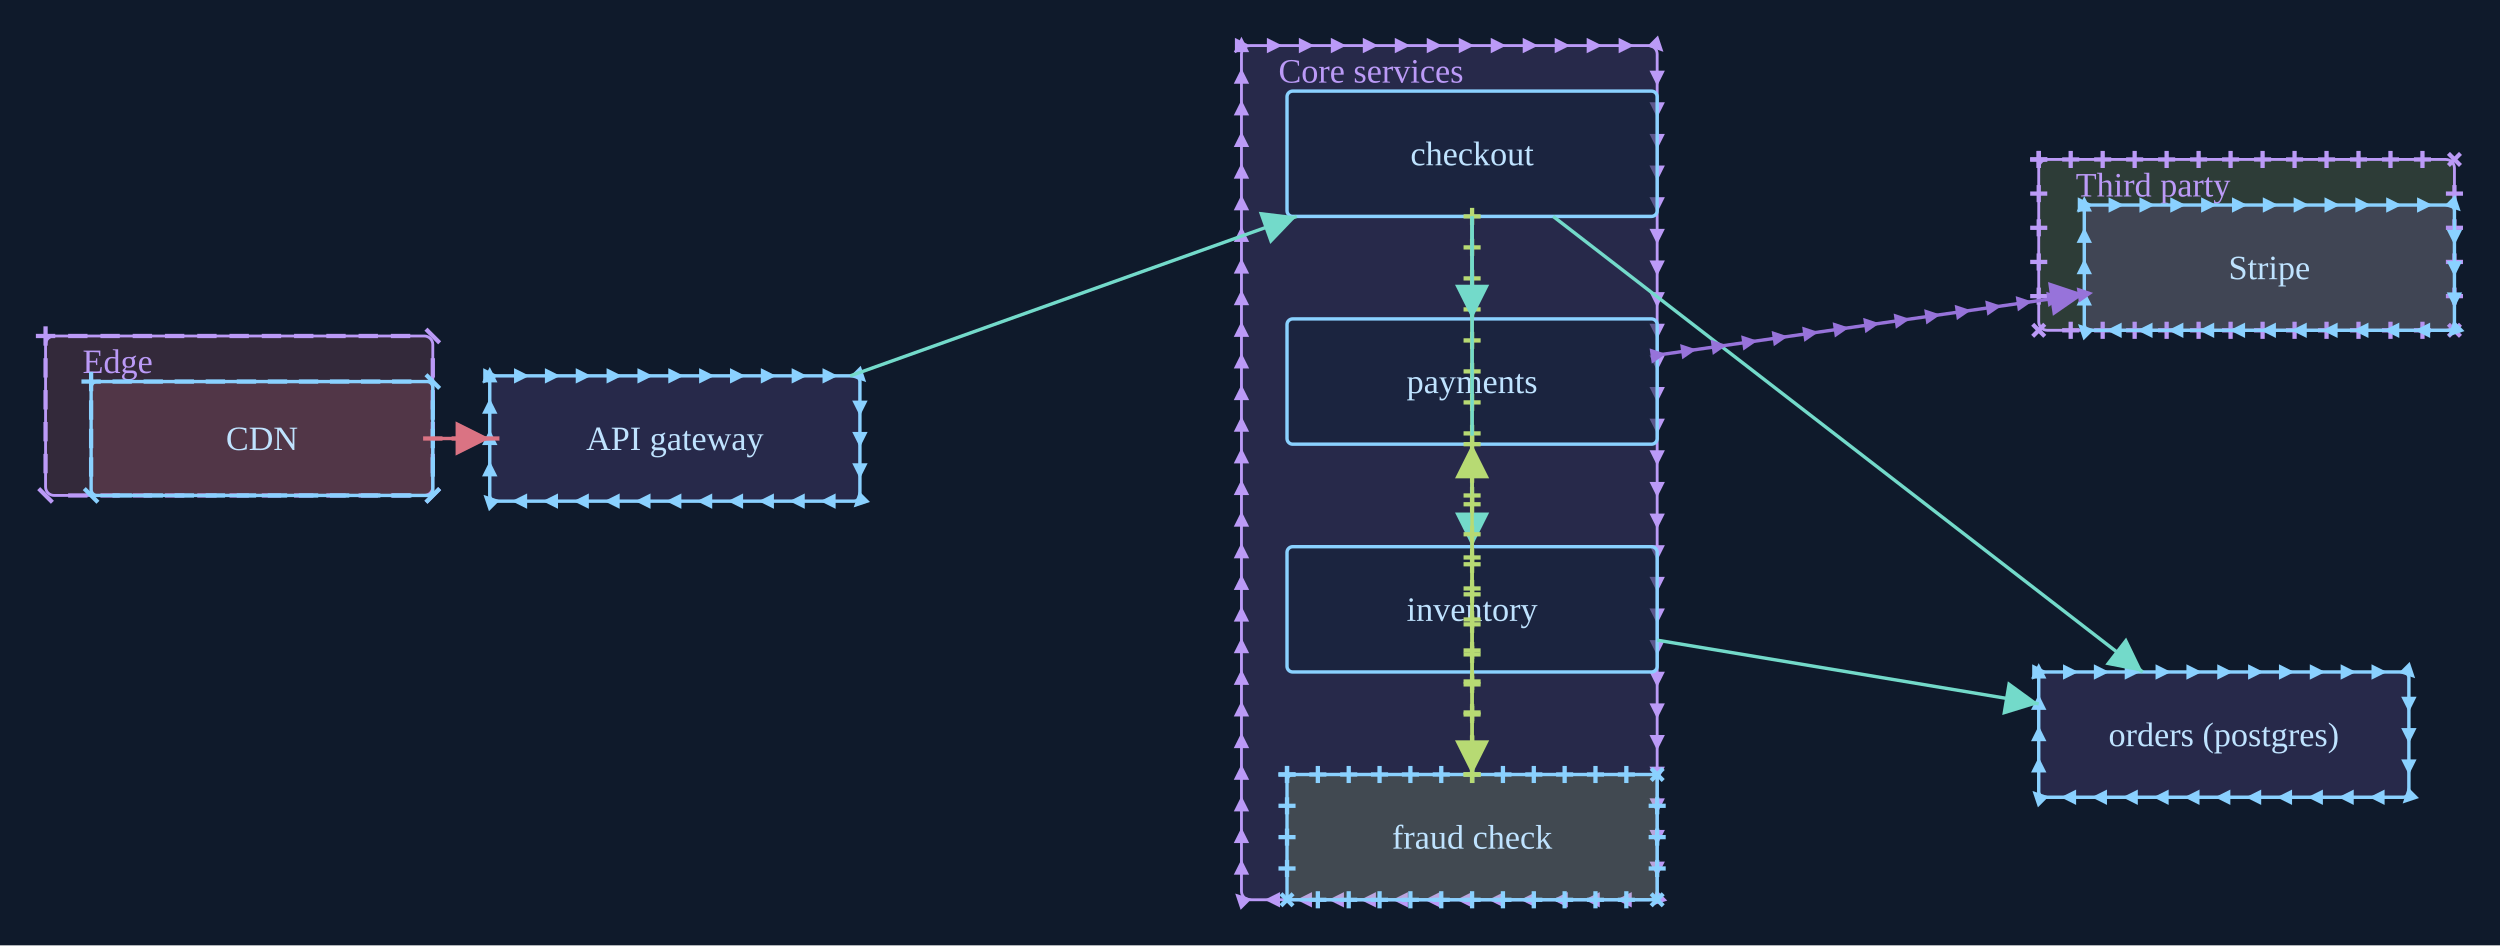
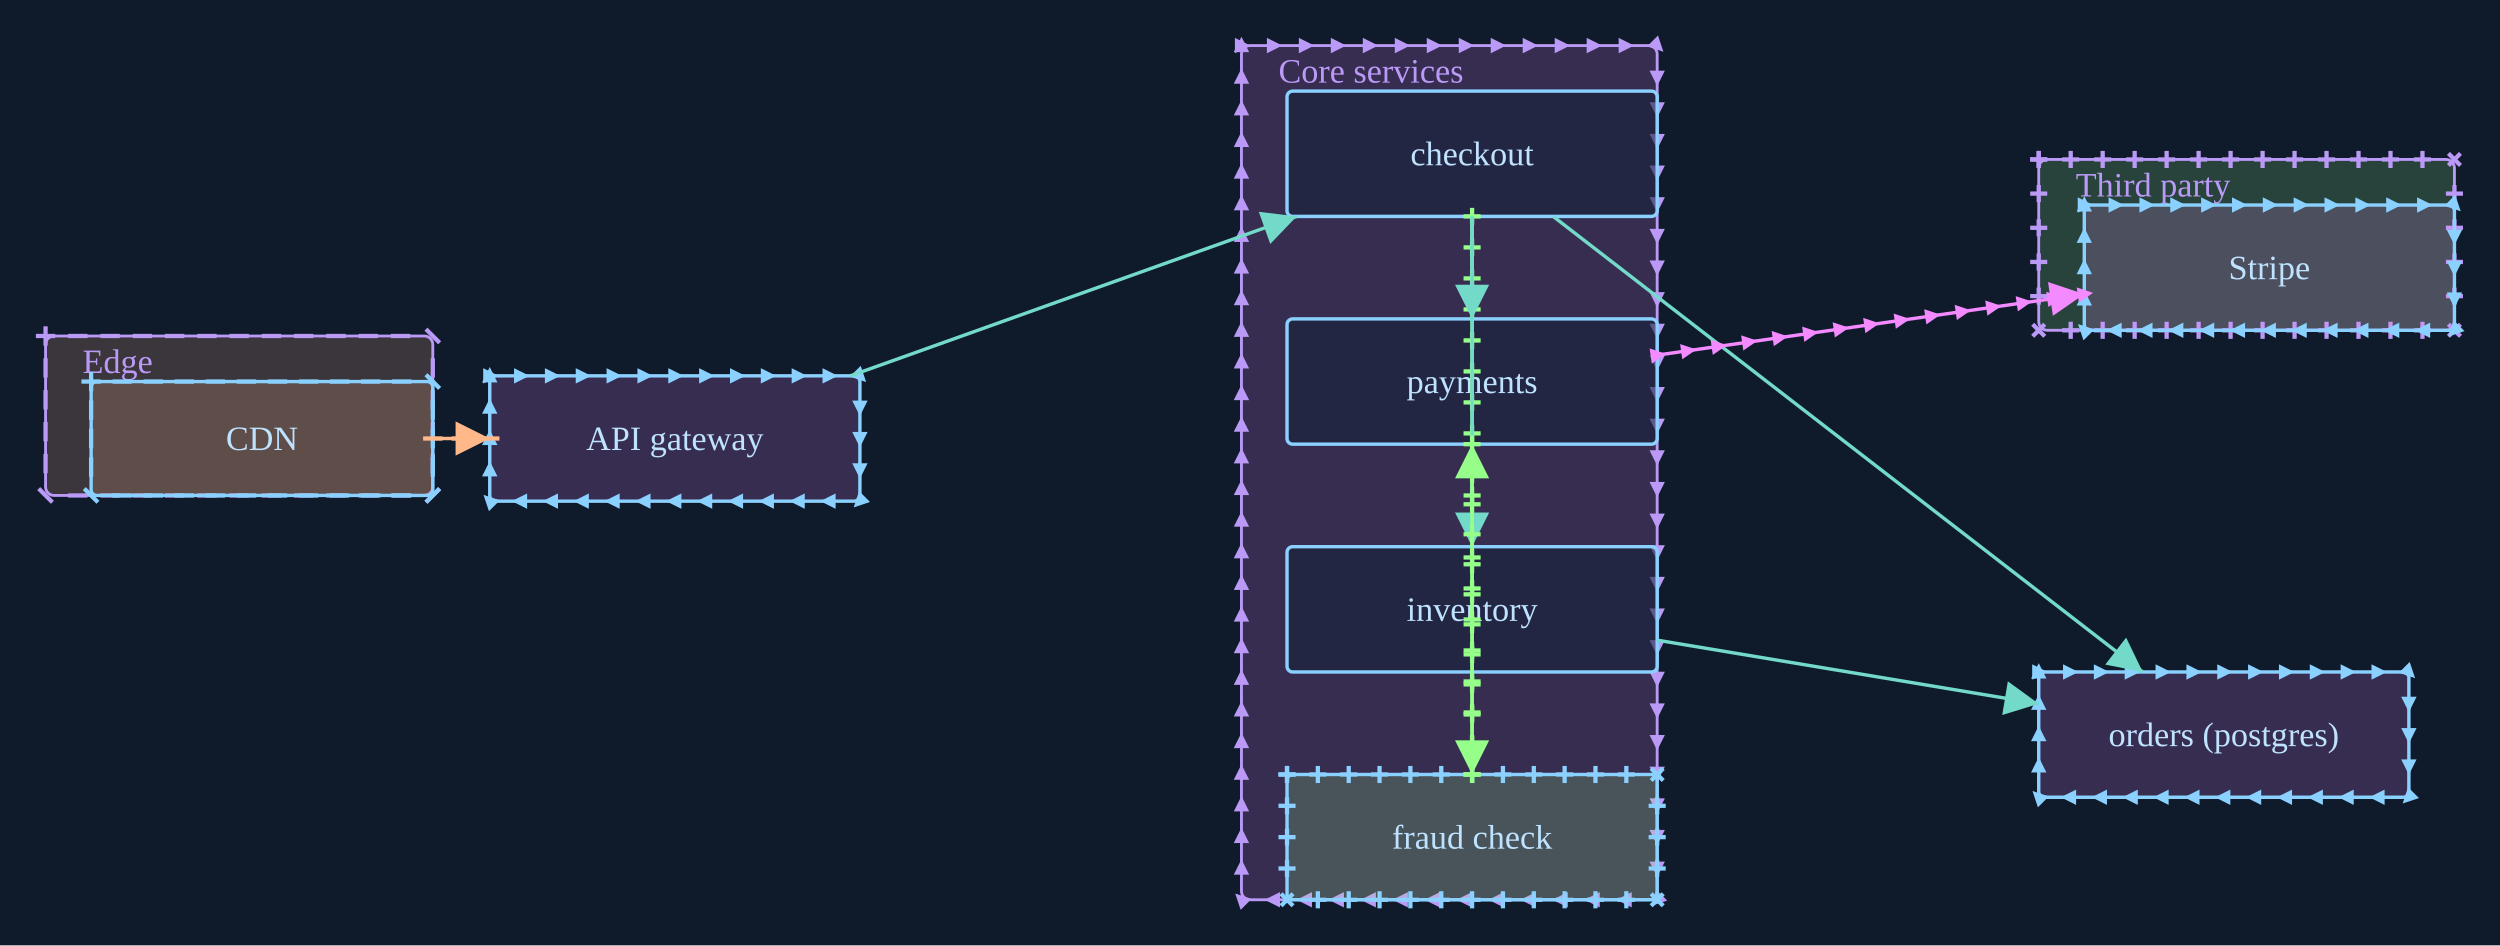
<svg xmlns="http://www.w3.org/2000/svg" viewBox="-116.00 4.00 878.00 332.00" width="878.00" height="332.00">
  <defs>
    <marker id="ah-filled" markerWidth="10" markerHeight="10" refX="10" refY="5" orient="auto">
      <path d="M0,0 L10,5 L0,10 Z" fill="context-stroke" stroke="none" />
    </marker>
  </defs>
  <defs>
    <marker id="ag-glyph-4-8ad1ff" viewBox="-4.50 -4.50 9.00 9.00" markerWidth="9.00" markerHeight="9.00" markerUnits="userSpaceOnUse" refX="0" refY="0" orient="auto" fill="#8ad1ff" stroke="#8ad1ff">
      <path d="M -3,0 L 3,0 M 0,-3 L 0,3" fill="none" stroke-width="1.5" />
    </marker>
-     <marker id="ag-glyph-4-b7da73" viewBox="-4.50 -4.50 9.00 9.00" markerWidth="9.00" markerHeight="9.00" markerUnits="userSpaceOnUse" refX="0" refY="0" orient="auto" fill="#b7da73" stroke="#b7da73">
+     <marker id="ag-glyph-4-96ff8a" viewBox="-4.50 -4.50 9.00 9.00" markerWidth="9.00" markerHeight="9.00" markerUnits="userSpaceOnUse" refX="0" refY="0" orient="auto" fill="#96ff8a" stroke="#96ff8a">
      <path d="M -3,0 L 3,0 M 0,-3 L 0,3" fill="none" stroke-width="1.5" />
    </marker>
    <marker id="ag-glyph-4-bb9af7" viewBox="-4.50 -4.50 9.00 9.00" markerWidth="9.00" markerHeight="9.00" markerUnits="userSpaceOnUse" refX="0" refY="0" orient="auto" fill="#bb9af7" stroke="#bb9af7">
      <path d="M -3,0 L 3,0 M 0,-3 L 0,3" fill="none" stroke-width="1.5" />
    </marker>
    <marker id="ag-glyph-5-8ad1ff" viewBox="-4.50 -4.50 9.00 9.00" markerWidth="9.00" markerHeight="9.00" markerUnits="userSpaceOnUse" refX="0" refY="0" orient="auto" fill="#8ad1ff" stroke="#8ad1ff">
      <path d="M -3.4,0 L 3.4,0" fill="none" stroke-width="1.5" />
    </marker>
    <marker id="ag-glyph-5-bb9af7" viewBox="-4.50 -4.50 9.00 9.00" markerWidth="9.00" markerHeight="9.00" markerUnits="userSpaceOnUse" refX="0" refY="0" orient="auto" fill="#bb9af7" stroke="#bb9af7">
      <path d="M -3.4,0 L 3.4,0" fill="none" stroke-width="1.5" />
    </marker>
-     <marker id="ag-glyph-5-da7383" viewBox="-4.50 -4.50 9.00 9.00" markerWidth="9.00" markerHeight="9.00" markerUnits="userSpaceOnUse" refX="0" refY="0" orient="auto" fill="#da7383" stroke="#da7383">
+     <marker id="ag-glyph-5-ffb88a" viewBox="-4.50 -4.50 9.00 9.00" markerWidth="9.00" markerHeight="9.00" markerUnits="userSpaceOnUse" refX="0" refY="0" orient="auto" fill="#ffb88a" stroke="#ffb88a">
      <path d="M -3.4,0 L 3.4,0" fill="none" stroke-width="1.5" />
    </marker>
    <marker id="ag-glyph-6-8ad1ff" viewBox="-4.50 -4.50 9.00 9.00" markerWidth="9.00" markerHeight="9.00" markerUnits="userSpaceOnUse" refX="0" refY="0" orient="auto" fill="#8ad1ff" stroke="#8ad1ff">
      <path d="M 3.1,0 L -2.3,2.7 L -2.3,-2.7 Z" stroke="none" />
    </marker>
-     <marker id="ag-glyph-6-9773da" viewBox="-4.50 -4.50 9.00 9.00" markerWidth="9.00" markerHeight="9.00" markerUnits="userSpaceOnUse" refX="0" refY="0" orient="auto" fill="#9773da" stroke="#9773da">
+     <marker id="ag-glyph-6-bb9af7" viewBox="-4.50 -4.50 9.00 9.00" markerWidth="9.00" markerHeight="9.00" markerUnits="userSpaceOnUse" refX="0" refY="0" orient="auto" fill="#bb9af7" stroke="#bb9af7">
      <path d="M 3.1,0 L -2.3,2.7 L -2.3,-2.7 Z" stroke="none" />
    </marker>
-     <marker id="ag-glyph-6-bb9af7" viewBox="-4.50 -4.50 9.00 9.00" markerWidth="9.00" markerHeight="9.00" markerUnits="userSpaceOnUse" refX="0" refY="0" orient="auto" fill="#bb9af7" stroke="#bb9af7">
+     <marker id="ag-glyph-6-f38aff" viewBox="-4.50 -4.50 9.00 9.00" markerWidth="9.00" markerHeight="9.00" markerUnits="userSpaceOnUse" refX="0" refY="0" orient="auto" fill="#f38aff" stroke="#f38aff">
      <path d="M 3.1,0 L -2.3,2.7 L -2.3,-2.7 Z" stroke="none" />
    </marker>
  </defs>
  <rect x="-116.00" y="4.00" width="878.00" height="332.00" fill="#0f1a2b" />
  <g id="group-edge" data-element-id="edge" data-kind="group">
-     <rect x="-100.00" y="122.00" width="136.00" height="56.00" rx="3.00" fill="#da7383" fill-opacity="0.18" stroke="#bb9af7" stroke-width="1.00" />
+     <rect x="-100.00" y="122.00" width="136.00" height="56.00" rx="3.00" fill="#ffb88a" fill-opacity="0.18" stroke="#bb9af7" stroke-width="1.00" />
    <path d="M -100.00,122.00 L -88.67,122.00 L -77.33,122.00 L -66.00,122.00 L -54.67,122.00 L -43.33,122.00 L -32.00,122.00 L -20.67,122.00 L -9.33,122.00 L 2.00,122.00 L 13.33,122.00 L 24.67,122.00 L 36.00,122.00 L 36.00,133.20 L 36.00,144.40 L 36.00,155.60 L 36.00,166.80 L 36.00,178.00 L 24.67,178.00 L 13.33,178.00 L 2.00,178.00 L -9.33,178.00 L -20.67,178.00 L -32.00,178.00 L -43.33,178.00 L -54.67,178.00 L -66.00,178.00 L -77.33,178.00 L -88.67,178.00 L -100.00,178.00 L -100.00,166.80 L -100.00,155.60 L -100.00,144.40 L -100.00,133.20 L -100.00,122.00" fill="none" stroke="none" marker-start="url(#ag-glyph-5-bb9af7)" marker-mid="url(#ag-glyph-5-bb9af7)" marker-end="url(#ag-glyph-5-bb9af7)" />
    <text x="-87.00" y="135.00" text-anchor="start" fill="#bb9af7">
      <tspan x="-87.00" dy="0">Edge</tspan>
    </text>
  </g>
  <g id="group-external" data-element-id="external" data-kind="group">
-     <rect x="600.00" y="60.00" width="146.00" height="60.00" rx="3.00" fill="#b7da73" fill-opacity="0.18" stroke="#bb9af7" stroke-width="1.00" />
+     <rect x="600.00" y="60.00" width="146.00" height="60.00" rx="3.00" fill="#96ff8a" fill-opacity="0.18" stroke="#bb9af7" stroke-width="1.00" />
    <path d="M 600.00,60.00 L 611.23,60.00 L 622.46,60.00 L 633.69,60.00 L 644.92,60.00 L 656.15,60.00 L 667.38,60.00 L 678.62,60.00 L 689.85,60.00 L 701.08,60.00 L 712.31,60.00 L 723.54,60.00 L 734.77,60.00 L 746.00,60.00 L 746.00,72.00 L 746.00,84.00 L 746.00,96.00 L 746.00,108.00 L 746.00,120.00 L 734.77,120.00 L 723.54,120.00 L 712.31,120.00 L 701.08,120.00 L 689.85,120.00 L 678.62,120.00 L 667.38,120.00 L 656.15,120.00 L 644.92,120.00 L 633.69,120.00 L 622.46,120.00 L 611.23,120.00 L 600.00,120.00 L 600.00,108.00 L 600.00,96.00 L 600.00,84.00 L 600.00,72.00 L 600.00,60.00" fill="none" stroke="none" marker-start="url(#ag-glyph-4-bb9af7)" marker-mid="url(#ag-glyph-4-bb9af7)" marker-end="url(#ag-glyph-4-bb9af7)" />
    <text x="613.00" y="73.00" text-anchor="start" fill="#bb9af7">
      <tspan x="613.00" dy="0">Third party</tspan>
    </text>
  </g>
  <g id="group-services" data-element-id="services" data-kind="group">
-     <rect x="320.00" y="20.00" width="146.00" height="300.00" rx="3.00" fill="#9773da" fill-opacity="0.18" stroke="#bb9af7" stroke-width="1.00" />
+     <rect x="320.00" y="20.00" width="146.00" height="300.00" rx="3.00" fill="#f38aff" fill-opacity="0.18" stroke="#bb9af7" stroke-width="1.00" />
    <path d="M 320.00,20.00 L 331.23,20.00 L 342.46,20.00 L 353.69,20.00 L 364.92,20.00 L 376.15,20.00 L 387.38,20.00 L 398.62,20.00 L 409.85,20.00 L 421.08,20.00 L 432.31,20.00 L 443.54,20.00 L 454.77,20.00 L 466.00,20.00 L 466.00,31.11 L 466.00,42.22 L 466.00,53.33 L 466.00,64.44 L 466.00,75.56 L 466.00,86.67 L 466.00,97.78 L 466.00,108.89 L 466.00,120.00 L 466.00,131.11 L 466.00,142.22 L 466.00,153.33 L 466.00,164.44 L 466.00,175.56 L 466.00,186.67 L 466.00,197.78 L 466.00,208.89 L 466.00,220.00 L 466.00,231.11 L 466.00,242.22 L 466.00,253.33 L 466.00,264.44 L 466.00,275.56 L 466.00,286.67 L 466.00,297.78 L 466.00,308.89 L 466.00,320.00 L 454.77,320.00 L 443.54,320.00 L 432.31,320.00 L 421.08,320.00 L 409.85,320.00 L 398.62,320.00 L 387.38,320.00 L 376.15,320.00 L 364.92,320.00 L 353.69,320.00 L 342.46,320.00 L 331.23,320.00 L 320.00,320.00 L 320.00,308.89 L 320.00,297.78 L 320.00,286.67 L 320.00,275.56 L 320.00,264.44 L 320.00,253.33 L 320.00,242.22 L 320.00,231.11 L 320.00,220.00 L 320.00,208.89 L 320.00,197.78 L 320.00,186.67 L 320.00,175.56 L 320.00,164.44 L 320.00,153.33 L 320.00,142.22 L 320.00,131.11 L 320.00,120.00 L 320.00,108.89 L 320.00,97.78 L 320.00,86.67 L 320.00,75.56 L 320.00,64.44 L 320.00,53.33 L 320.00,42.22 L 320.00,31.11 L 320.00,20.00" fill="none" stroke="none" marker-start="url(#ag-glyph-6-bb9af7)" marker-mid="url(#ag-glyph-6-bb9af7)" marker-end="url(#ag-glyph-6-bb9af7)" />
    <text x="333.00" y="33.00" text-anchor="start" fill="#bb9af7">
      <tspan x="333.00" dy="0">Core services</tspan>
    </text>
  </g>
  <g id="node-cdn" data-element-id="cdn" data-kind="node">
-     <rect x="-84.00" y="138.00" width="120.00" height="40.00" rx="2.00" fill="#da7383" fill-opacity="0.18" stroke="#8ad1ff" stroke-width="1.20" />
+     <rect x="-84.00" y="138.00" width="120.00" height="40.00" rx="2.00" fill="#ffb88a" fill-opacity="0.18" stroke="#8ad1ff" stroke-width="1.20" />
    <path d="M -84.00,138.00 L -73.09,138.00 L -62.18,138.00 L -51.27,138.00 L -40.36,138.00 L -29.45,138.00 L -18.55,138.00 L -7.64,138.00 L 3.27,138.00 L 14.18,138.00 L 25.09,138.00 L 36.00,138.00 L 36.00,148.00 L 36.00,158.00 L 36.00,168.00 L 36.00,178.00 L 25.09,178.00 L 14.18,178.00 L 3.27,178.00 L -7.64,178.00 L -18.55,178.00 L -29.45,178.00 L -40.36,178.00 L -51.27,178.00 L -62.18,178.00 L -73.09,178.00 L -84.00,178.00 L -84.00,168.00 L -84.00,158.00 L -84.00,148.00 L -84.00,138.00" fill="none" stroke="none" marker-start="url(#ag-glyph-5-8ad1ff)" marker-mid="url(#ag-glyph-5-8ad1ff)" marker-end="url(#ag-glyph-5-8ad1ff)" />
    <text x="-24.00" y="158.00" text-anchor="middle" dominant-baseline="central" fill="#bfe3ff">
      <tspan x="-24.00" dy="0">CDN</tspan>
    </text>
  </g>
  <g id="node-checkout" data-element-id="checkout" data-kind="node">
    <rect x="336.00" y="36.00" width="130.00" height="44.00" rx="2.00" fill="#122238" fill-opacity="0.55" stroke="#8ad1ff" stroke-width="1.20" />
    <text x="401.00" y="58.00" text-anchor="middle" dominant-baseline="central" fill="#bfe3ff">
      <tspan x="401.00" dy="0">checkout</tspan>
    </text>
  </g>
  <g id="node-fraud" data-element-id="fraud" data-kind="node">
-     <rect x="336.00" y="276.00" width="130.00" height="44.00" rx="2.00" fill="#b7da73" fill-opacity="0.18" stroke="#8ad1ff" stroke-width="1.20" />
+     <rect x="336.00" y="276.00" width="130.00" height="44.00" rx="2.00" fill="#96ff8a" fill-opacity="0.18" stroke="#8ad1ff" stroke-width="1.20" />
    <path d="M 336.00,276.00 L 346.83,276.00 L 357.67,276.00 L 368.50,276.00 L 379.33,276.00 L 390.17,276.00 L 401.00,276.00 L 411.83,276.00 L 422.67,276.00 L 433.50,276.00 L 444.33,276.00 L 455.17,276.00 L 466.00,276.00 L 466.00,287.00 L 466.00,298.00 L 466.00,309.00 L 466.00,320.00 L 455.17,320.00 L 444.33,320.00 L 433.50,320.00 L 422.67,320.00 L 411.83,320.00 L 401.00,320.00 L 390.17,320.00 L 379.33,320.00 L 368.50,320.00 L 357.67,320.00 L 346.83,320.00 L 336.00,320.00 L 336.00,309.00 L 336.00,298.00 L 336.00,287.00 L 336.00,276.00" fill="none" stroke="none" marker-start="url(#ag-glyph-4-8ad1ff)" marker-mid="url(#ag-glyph-4-8ad1ff)" marker-end="url(#ag-glyph-4-8ad1ff)" />
    <text x="401.00" y="298.00" text-anchor="middle" dominant-baseline="central" fill="#bfe3ff">
      <tspan x="401.00" dy="0">fraud check</tspan>
    </text>
  </g>
  <g id="node-gateway" data-element-id="gateway" data-kind="node">
-     <rect x="56.00" y="136.00" width="130.00" height="44.00" rx="2.00" fill="#9773da" fill-opacity="0.18" stroke="#8ad1ff" stroke-width="1.20" />
+     <rect x="56.00" y="136.00" width="130.00" height="44.00" rx="2.00" fill="#f38aff" fill-opacity="0.18" stroke="#8ad1ff" stroke-width="1.20" />
    <path d="M 56.00,136.00 L 66.83,136.00 L 77.67,136.00 L 88.50,136.00 L 99.33,136.00 L 110.17,136.00 L 121.00,136.00 L 131.83,136.00 L 142.67,136.00 L 153.50,136.00 L 164.33,136.00 L 175.17,136.00 L 186.00,136.00 L 186.00,147.00 L 186.00,158.00 L 186.00,169.00 L 186.00,180.00 L 175.17,180.00 L 164.33,180.00 L 153.50,180.00 L 142.67,180.00 L 131.83,180.00 L 121.00,180.00 L 110.17,180.00 L 99.33,180.00 L 88.50,180.00 L 77.67,180.00 L 66.83,180.00 L 56.00,180.00 L 56.00,169.00 L 56.00,158.00 L 56.00,147.00 L 56.00,136.00" fill="none" stroke="none" marker-start="url(#ag-glyph-6-8ad1ff)" marker-mid="url(#ag-glyph-6-8ad1ff)" marker-end="url(#ag-glyph-6-8ad1ff)" />
    <text x="121.00" y="158.00" text-anchor="middle" dominant-baseline="central" fill="#bfe3ff">
      <tspan x="121.00" dy="0">API gateway</tspan>
    </text>
  </g>
  <g id="node-inventory" data-element-id="inventory" data-kind="node">
    <rect x="336.00" y="196.00" width="130.00" height="44.00" rx="2.00" fill="#122238" fill-opacity="0.55" stroke="#8ad1ff" stroke-width="1.20" />
    <text x="401.00" y="218.00" text-anchor="middle" dominant-baseline="central" fill="#bfe3ff">
      <tspan x="401.00" dy="0">inventory</tspan>
    </text>
  </g>
  <g id="node-orders" data-element-id="orders" data-kind="node">
-     <rect x="600.00" y="240.00" width="130.00" height="44.00" rx="2.00" fill="#9773da" fill-opacity="0.18" stroke="#8ad1ff" stroke-width="1.20" />
+     <rect x="600.00" y="240.00" width="130.00" height="44.00" rx="2.00" fill="#f38aff" fill-opacity="0.18" stroke="#8ad1ff" stroke-width="1.20" />
    <path d="M 600.00,240.00 L 610.83,240.00 L 621.67,240.00 L 632.50,240.00 L 643.33,240.00 L 654.17,240.00 L 665.00,240.00 L 675.83,240.00 L 686.67,240.00 L 697.50,240.00 L 708.33,240.00 L 719.17,240.00 L 730.00,240.00 L 730.00,251.00 L 730.00,262.00 L 730.00,273.00 L 730.00,284.00 L 719.17,284.00 L 708.33,284.00 L 697.50,284.00 L 686.67,284.00 L 675.83,284.00 L 665.00,284.00 L 654.17,284.00 L 643.33,284.00 L 632.50,284.00 L 621.67,284.00 L 610.83,284.00 L 600.00,284.00 L 600.00,273.00 L 600.00,262.00 L 600.00,251.00 L 600.00,240.00" fill="none" stroke="none" marker-start="url(#ag-glyph-6-8ad1ff)" marker-mid="url(#ag-glyph-6-8ad1ff)" marker-end="url(#ag-glyph-6-8ad1ff)" />
    <text x="665.00" y="262.00" text-anchor="middle" dominant-baseline="central" fill="#bfe3ff">
      <tspan x="665.00" dy="0">orders (postgres)</tspan>
    </text>
  </g>
  <g id="node-payments" data-element-id="payments" data-kind="node">
    <rect x="336.00" y="116.00" width="130.00" height="44.00" rx="2.00" fill="#122238" fill-opacity="0.55" stroke="#8ad1ff" stroke-width="1.20" />
    <text x="401.00" y="138.00" text-anchor="middle" dominant-baseline="central" fill="#bfe3ff">
      <tspan x="401.00" dy="0">payments</tspan>
    </text>
  </g>
  <g id="node-stripe" data-element-id="stripe" data-kind="node">
-     <rect x="616.00" y="76.00" width="130.00" height="44.00" rx="2.00" fill="#9773da" fill-opacity="0.18" stroke="#8ad1ff" stroke-width="1.20" />
+     <rect x="616.00" y="76.00" width="130.00" height="44.00" rx="2.00" fill="#f38aff" fill-opacity="0.18" stroke="#8ad1ff" stroke-width="1.20" />
    <path d="M 616.00,76.00 L 626.83,76.00 L 637.67,76.00 L 648.50,76.00 L 659.33,76.00 L 670.17,76.00 L 681.00,76.00 L 691.83,76.00 L 702.67,76.00 L 713.50,76.00 L 724.33,76.00 L 735.17,76.00 L 746.00,76.00 L 746.00,87.00 L 746.00,98.00 L 746.00,109.00 L 746.00,120.00 L 735.17,120.00 L 724.33,120.00 L 713.50,120.00 L 702.67,120.00 L 691.83,120.00 L 681.00,120.00 L 670.17,120.00 L 659.33,120.00 L 648.50,120.00 L 637.67,120.00 L 626.83,120.00 L 616.00,120.00 L 616.00,109.00 L 616.00,98.00 L 616.00,87.00 L 616.00,76.00" fill="none" stroke="none" marker-start="url(#ag-glyph-6-8ad1ff)" marker-mid="url(#ag-glyph-6-8ad1ff)" marker-end="url(#ag-glyph-6-8ad1ff)" />
    <text x="681.00" y="98.00" text-anchor="middle" dominant-baseline="central" fill="#bfe3ff">
      <tspan x="681.00" dy="0">Stripe</tspan>
    </text>
  </g>
  <g id="edge-cdn__gateway" data-element-id="cdn__gateway" data-kind="edge">
    <path d="M 36.00,158.00 L 56.00,158.00" fill="none" stroke="transparent" stroke-width="12" style="pointer-events: stroke" />
-     <path d="M 36.00,158.00 L 56.00,158.00" fill="none" stroke="#da7383" stroke-width="1.20" marker-end="url(#ah-filled)" />
-     <path d="M 36.00,158.00 L 46.00,158.00 L 56.00,158.00" fill="none" stroke="none" marker-start="url(#ag-glyph-5-da7383)" marker-mid="url(#ag-glyph-5-da7383)" marker-end="url(#ag-glyph-5-da7383)" />
+     <path d="M 36.00,158.00 L 56.00,158.00" fill="none" stroke="#ffb88a" stroke-width="1.20" marker-end="url(#ah-filled)" />
+     <path d="M 36.00,158.00 L 46.00,158.00 L 56.00,158.00" fill="none" stroke="none" marker-start="url(#ag-glyph-5-ffb88a)" marker-mid="url(#ag-glyph-5-ffb88a)" marker-end="url(#ag-glyph-5-ffb88a)" />
  </g>
  <g id="edge-checkout__fraud" data-element-id="checkout__fraud" data-kind="edge">
    <path d="M 401.00,80.00 L 401.00,276.00" fill="none" stroke="transparent" stroke-width="12" style="pointer-events: stroke" />
-     <path d="M 401.00,80.00 L 401.00,276.00" fill="none" stroke="#b7da73" stroke-width="1.20" marker-end="url(#ah-filled)" />
-     <path d="M 401.00,80.00 L 401.00,90.89 L 401.00,101.78 L 401.00,112.67 L 401.00,123.56 L 401.00,134.44 L 401.00,145.33 L 401.00,156.22 L 401.00,167.11 L 401.00,178.00 L 401.00,188.89 L 401.00,199.78 L 401.00,210.67 L 401.00,221.56 L 401.00,232.44 L 401.00,243.33 L 401.00,254.22 L 401.00,265.11 L 401.00,276.00" fill="none" stroke="none" marker-start="url(#ag-glyph-4-b7da73)" marker-mid="url(#ag-glyph-4-b7da73)" marker-end="url(#ag-glyph-4-b7da73)" />
+     <path d="M 401.00,80.00 L 401.00,276.00" fill="none" stroke="#96ff8a" stroke-width="1.20" marker-end="url(#ah-filled)" />
+     <path d="M 401.00,80.00 L 401.00,90.89 L 401.00,101.78 L 401.00,112.67 L 401.00,123.56 L 401.00,134.44 L 401.00,145.33 L 401.00,156.22 L 401.00,167.11 L 401.00,178.00 L 401.00,188.89 L 401.00,199.78 L 401.00,210.67 L 401.00,221.56 L 401.00,232.44 L 401.00,243.33 L 401.00,254.22 L 401.00,265.11 L 401.00,276.00" fill="none" stroke="none" marker-start="url(#ag-glyph-4-96ff8a)" marker-mid="url(#ag-glyph-4-96ff8a)" marker-end="url(#ag-glyph-4-96ff8a)" />
  </g>
  <g id="edge-checkout__inventory" data-element-id="checkout__inventory" data-kind="edge">
    <path d="M 401.00,80.00 L 401.00,196.00" fill="none" stroke="transparent" stroke-width="12" style="pointer-events: stroke" />
    <path d="M 401.00,80.00 L 401.00,196.00" fill="none" stroke="#73daca" stroke-width="1.20" marker-end="url(#ah-filled)" />
  </g>
  <g id="edge-checkout__orders" data-element-id="checkout__orders" data-kind="edge">
    <path d="M 429.47,80.00 L 636.53,240.00" fill="none" stroke="transparent" stroke-width="12" style="pointer-events: stroke" />
    <path d="M 429.47,80.00 L 636.53,240.00" fill="none" stroke="#73daca" stroke-width="1.20" marker-end="url(#ah-filled)" />
  </g>
  <g id="edge-checkout__payments" data-element-id="checkout__payments" data-kind="edge">
    <path d="M 401.00,80.00 L 401.00,116.00" fill="none" stroke="transparent" stroke-width="12" style="pointer-events: stroke" />
    <path d="M 401.00,80.00 L 401.00,116.00" fill="none" stroke="#73daca" stroke-width="1.20" marker-end="url(#ah-filled)" />
  </g>
  <g id="edge-fraud__payments" data-element-id="fraud__payments" data-kind="edge">
    <path d="M 401.00,276.00 L 401.00,160.00" fill="none" stroke="transparent" stroke-width="12" style="pointer-events: stroke" />
-     <path d="M 401.00,276.00 L 401.00,160.00" fill="none" stroke="#b7da73" stroke-width="1.20" marker-end="url(#ah-filled)" />
-     <path d="M 401.00,276.00 L 401.00,265.45 L 401.00,254.91 L 401.00,244.36 L 401.00,233.82 L 401.00,223.27 L 401.00,212.73 L 401.00,202.18 L 401.00,191.64 L 401.00,181.09 L 401.00,170.55 L 401.00,160.00" fill="none" stroke="none" marker-start="url(#ag-glyph-4-b7da73)" marker-mid="url(#ag-glyph-4-b7da73)" marker-end="url(#ag-glyph-4-b7da73)" />
+     <path d="M 401.00,276.00 L 401.00,160.00" fill="none" stroke="#96ff8a" stroke-width="1.20" marker-end="url(#ah-filled)" />
+     <path d="M 401.00,276.00 L 401.00,265.45 L 401.00,254.91 L 401.00,244.36 L 401.00,233.82 L 401.00,223.27 L 401.00,212.73 L 401.00,202.18 L 401.00,191.64 L 401.00,181.09 L 401.00,170.55 L 401.00,160.00" fill="none" stroke="none" marker-start="url(#ag-glyph-4-96ff8a)" marker-mid="url(#ag-glyph-4-96ff8a)" marker-end="url(#ag-glyph-4-96ff8a)" />
  </g>
  <g id="edge-gateway__checkout" data-element-id="gateway__checkout" data-kind="edge">
    <path d="M 182.60,136.00 L 339.40,80.00" fill="none" stroke="transparent" stroke-width="12" style="pointer-events: stroke" />
    <path d="M 182.60,136.00 L 339.40,80.00" fill="none" stroke="#73daca" stroke-width="1.20" marker-end="url(#ah-filled)" />
  </g>
  <g id="edge-inventory__orders" data-element-id="inventory__orders" data-kind="edge">
    <path d="M 466.00,228.83 L 600.00,251.17" fill="none" stroke="transparent" stroke-width="12" style="pointer-events: stroke" />
    <path d="M 466.00,228.83 L 600.00,251.17" fill="none" stroke="#73daca" stroke-width="1.20" marker-end="url(#ah-filled)" />
  </g>
  <g id="edge-payments__stripe" data-element-id="payments__stripe" data-kind="edge">
    <path d="M 466.00,128.71 L 616.00,107.29" fill="none" stroke="transparent" stroke-width="12" style="pointer-events: stroke" />
-     <path d="M 466.00,128.71 L 616.00,107.29" fill="none" stroke="#9773da" stroke-width="1.20" marker-end="url(#ah-filled)" />
-     <path d="M 466.00,128.71 L 476.71,127.18 L 487.43,125.65 L 498.14,124.12 L 508.86,122.59 L 519.57,121.06 L 530.29,119.53 L 541.00,118.00 L 551.71,116.47 L 562.43,114.94 L 573.14,113.41 L 583.86,111.88 L 594.57,110.35 L 605.29,108.82 L 616.00,107.29" fill="none" stroke="none" marker-start="url(#ag-glyph-6-9773da)" marker-mid="url(#ag-glyph-6-9773da)" marker-end="url(#ag-glyph-6-9773da)" />
+     <path d="M 466.00,128.71 L 616.00,107.29" fill="none" stroke="#f38aff" stroke-width="1.20" marker-end="url(#ah-filled)" />
+     <path d="M 466.00,128.71 L 476.71,127.18 L 487.43,125.65 L 498.14,124.12 L 508.86,122.59 L 519.57,121.06 L 530.29,119.53 L 541.00,118.00 L 551.71,116.47 L 562.43,114.94 L 573.14,113.41 L 583.86,111.88 L 594.57,110.35 L 605.29,108.82 L 616.00,107.29" fill="none" stroke="none" marker-start="url(#ag-glyph-6-f38aff)" marker-mid="url(#ag-glyph-6-f38aff)" marker-end="url(#ag-glyph-6-f38aff)" />
  </g>
</svg>
